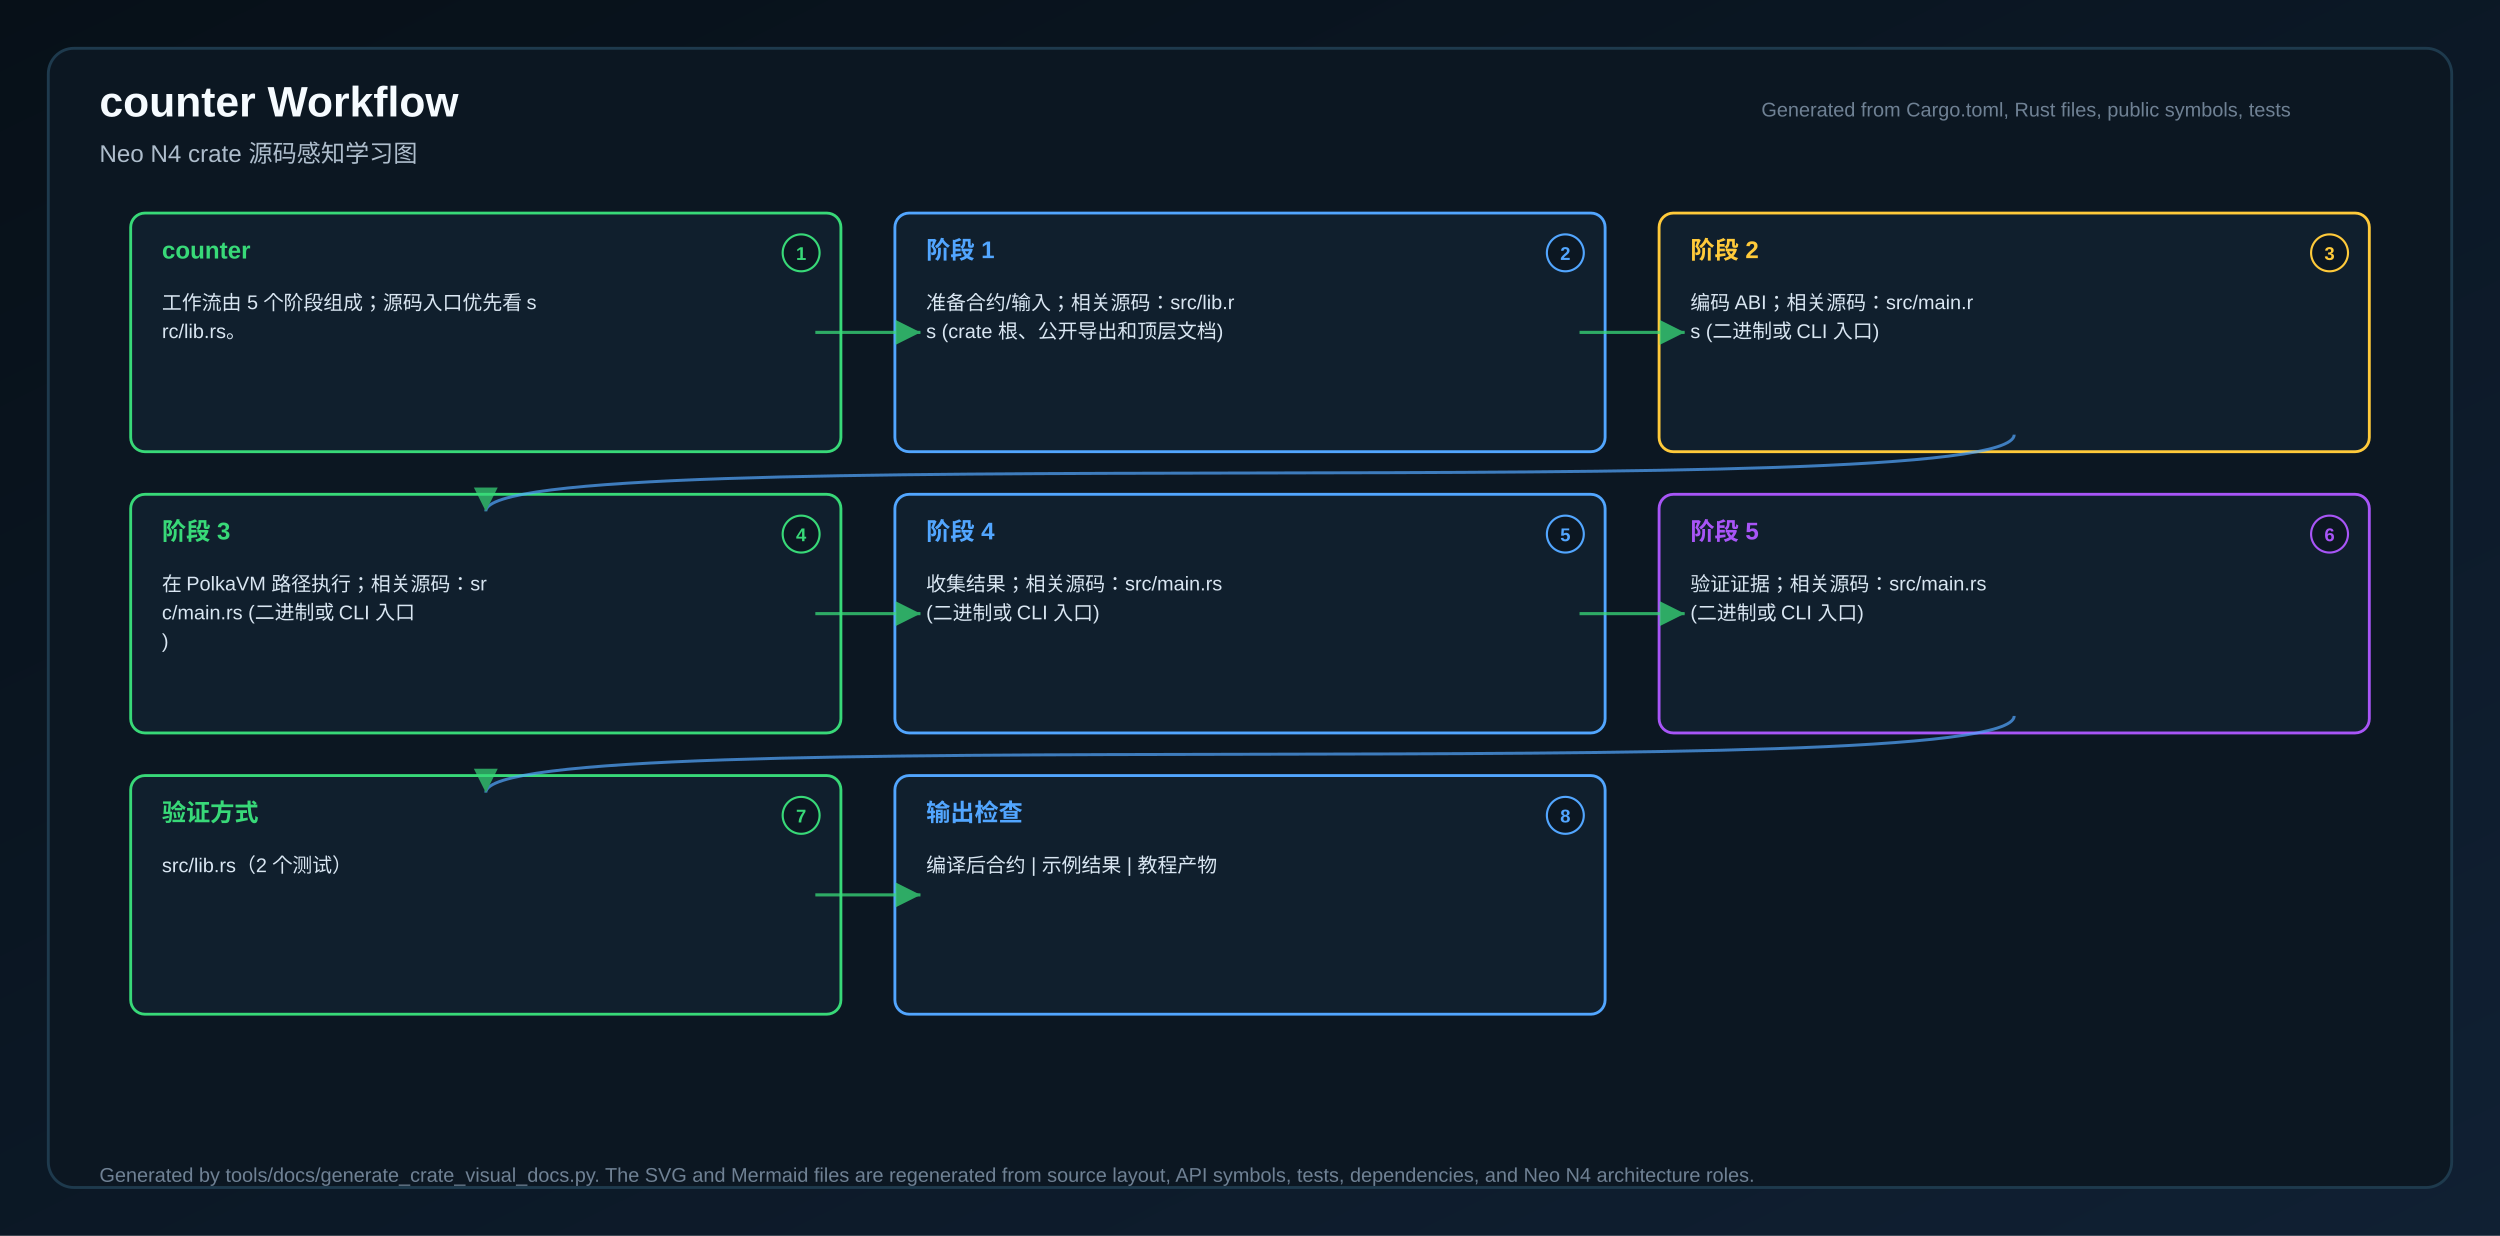
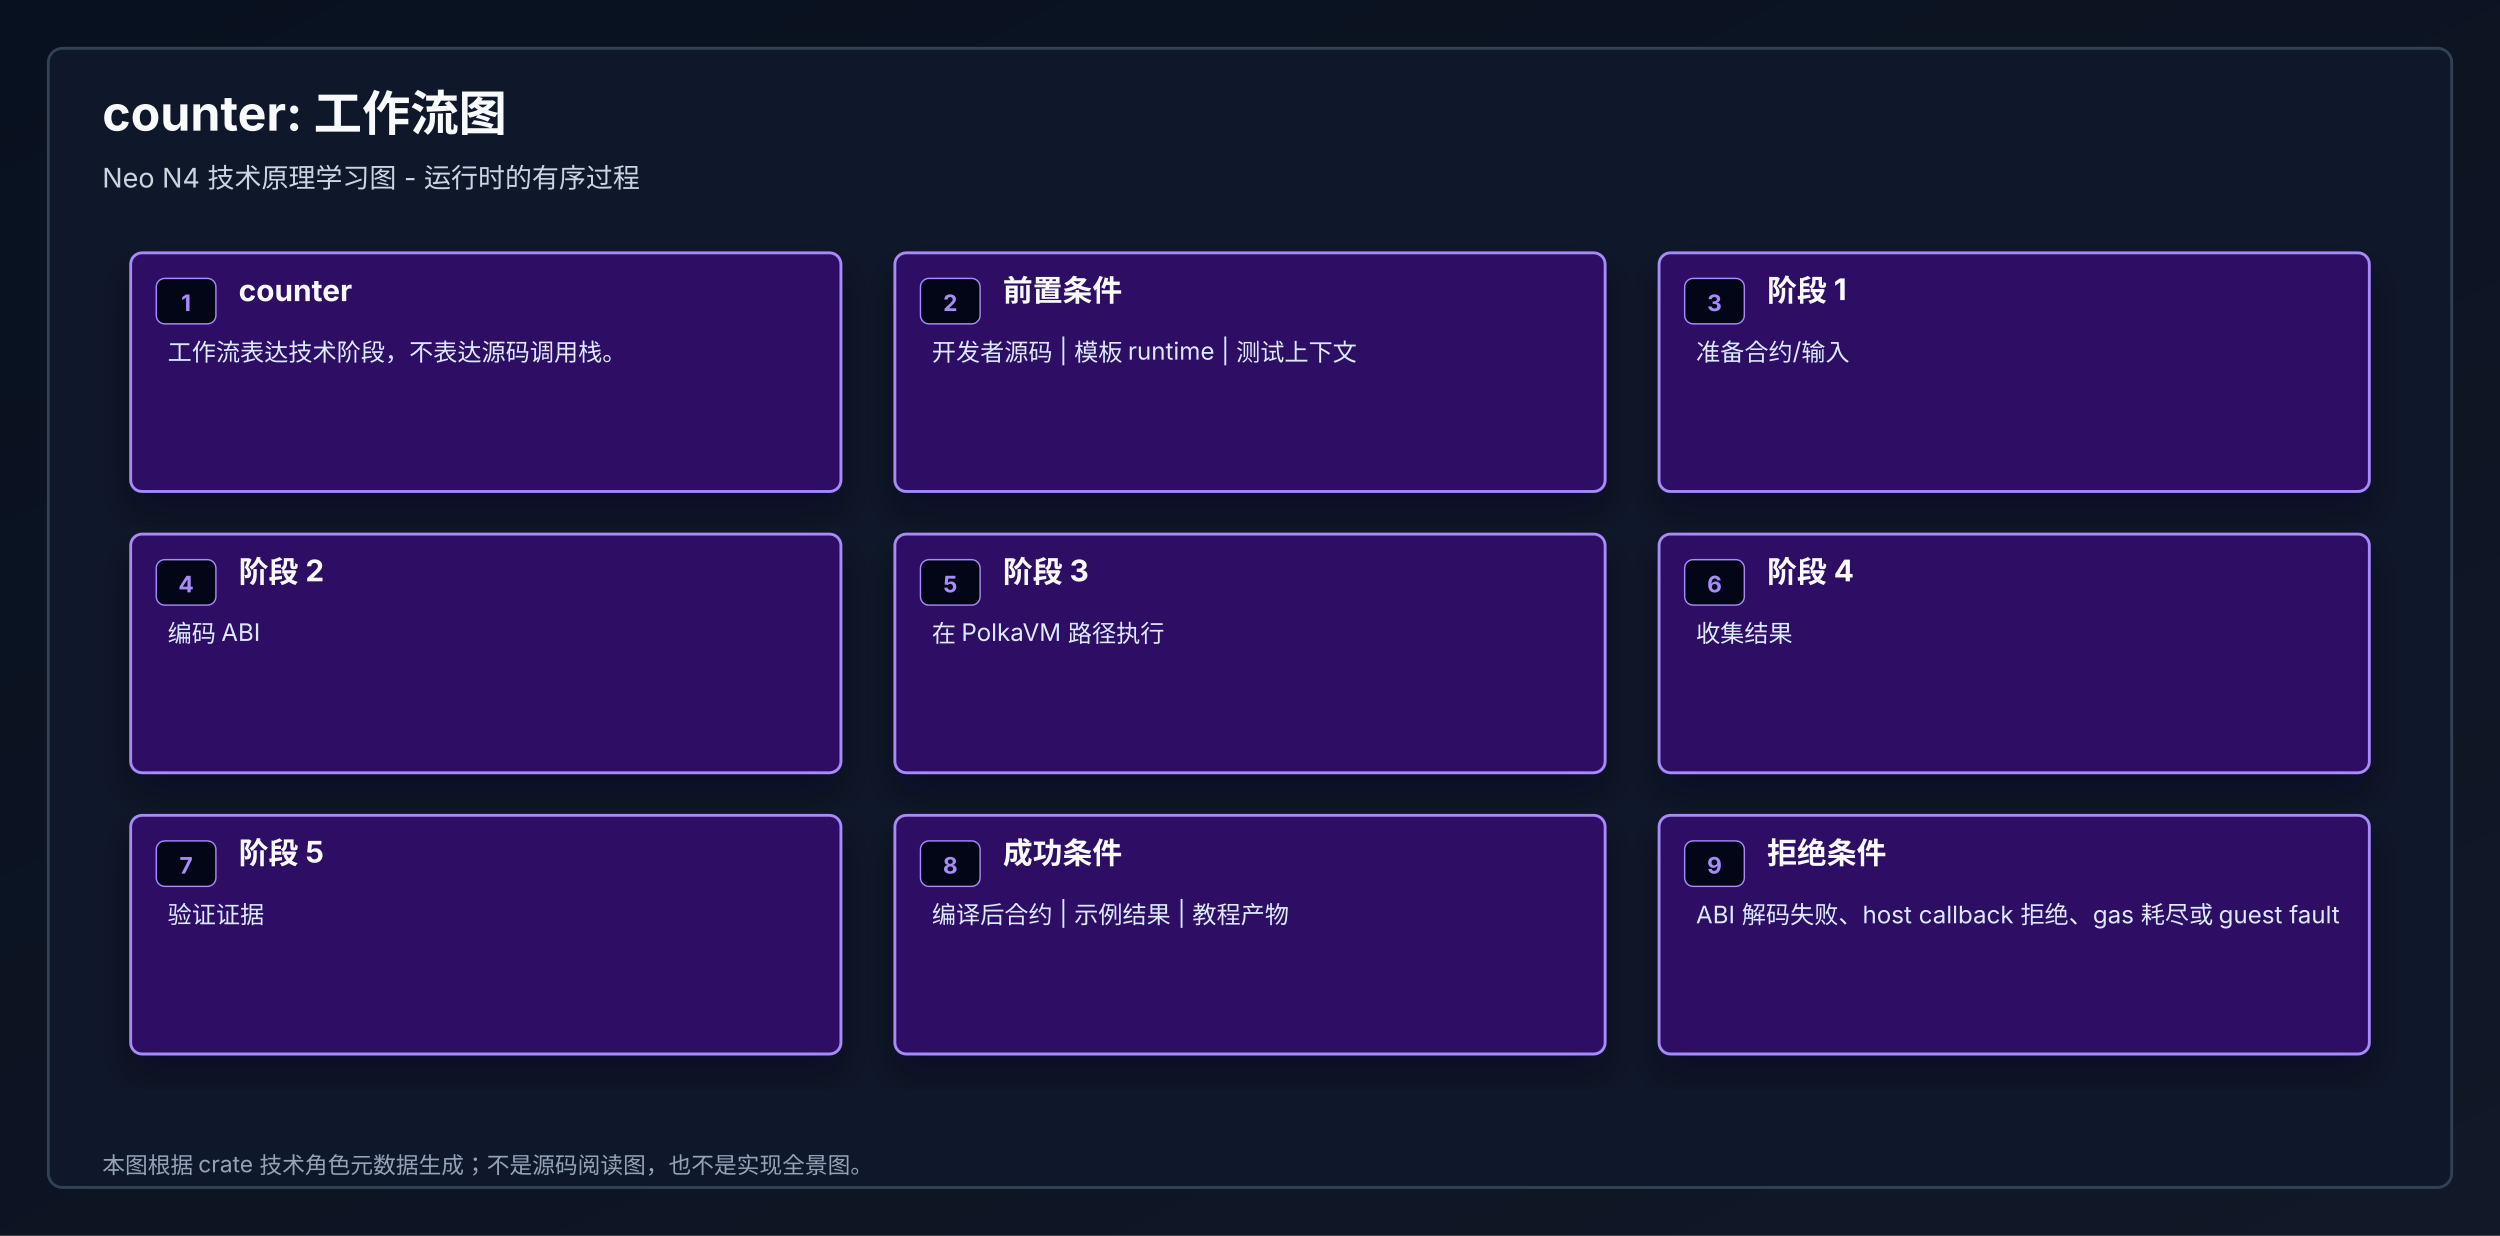
- <svg xmlns="http://www.w3.org/2000/svg" width="1760" height="870" viewBox="0 0 1760 870" role="img" aria-label="counter Workflow">
+ <svg xmlns="http://www.w3.org/2000/svg" width="1760" height="870" viewBox="0 0 1760 870" role="img" aria-label="counter 工作流图">
  <defs>
-     <linearGradient id="bg" x1="0" x2="1" y1="0" y2="1">
-       <stop offset="0" stop-color="#071018" />
-       <stop offset="1" stop-color="#102033" />
+     <linearGradient id="bg" x1="0" y1="0" x2="1" y2="1">
+       <stop offset="0%" stop-color="#08111f" />
+       <stop offset="100%" stop-color="#111827" />
    </linearGradient>
-     <marker id="arrow" markerWidth="12" markerHeight="12" refX="10" refY="6" orient="auto">
-       <path d="M2,2 L10,6 L2,10 Z" fill="#38d978" />
-     </marker>
+     <filter id="shadow" x="-15%" y="-15%" width="130%" height="130%">
+       <feDropShadow dx="0" dy="14" stdDeviation="12" flood-color="#020617" flood-opacity="0.42" />
+     </filter>
  </defs>
-   <rect x="0" y="0" width="1760" height="870" fill="url(#bg)" />
-   <rect x="34" y="34" width="1692" height="802" rx="18" fill="#0c1722" stroke="#1e3a4d" stroke-width="2" />
-   <text x="70" y="82" fill="#f6fbff" font-size="30" font-family="Segoe UI, Arial, sans-serif" font-weight="700">counter Workflow</text>
-   <text x="70" y="114" fill="#aebdcc" font-size="17" font-family="Segoe UI, Arial, sans-serif">Neo N4 crate 源码感知学习图</text>
-   <text x="1240" y="82" fill="#6f8194" font-size="14" font-family="Segoe UI, Arial, sans-serif">Generated from Cargo.toml, Rust files, public symbols, tests</text>
-   <rect x="92" y="150" width="500" height="168" rx="10" fill="#101f2d" stroke="#38d978" stroke-width="2" />
-   <circle cx="564" cy="178" r="13" fill="#0c1722" stroke="#38d978" stroke-width="1.5" />
-   <text x="564" y="183" text-anchor="middle" fill="#38d978" font-size="13" font-family="Segoe UI, Arial, sans-serif" font-weight="700">1</text>
-   <text x="114" y="182" fill="#38d978" font-size="17" font-family="Segoe UI, Arial, sans-serif" font-weight="700">counter</text>
-   <text x="114" y="218" fill="#d9e6f2" font-size="14" font-family="Segoe UI, Arial, sans-serif">工作流由 5 个阶段组成；源码入口优先看 s</text>
-   <text x="114" y="238" fill="#d9e6f2" font-size="14" font-family="Segoe UI, Arial, sans-serif">rc/lib.rs。</text>
-   <rect x="630" y="150" width="500" height="168" rx="10" fill="#101f2d" stroke="#52a6ff" stroke-width="2" />
-   <circle cx="1102" cy="178" r="13" fill="#0c1722" stroke="#52a6ff" stroke-width="1.5" />
-   <text x="1102" y="183" text-anchor="middle" fill="#52a6ff" font-size="13" font-family="Segoe UI, Arial, sans-serif" font-weight="700">2</text>
-   <text x="652" y="182" fill="#52a6ff" font-size="17" font-family="Segoe UI, Arial, sans-serif" font-weight="700">阶段 1</text>
-   <text x="652" y="218" fill="#d9e6f2" font-size="14" font-family="Segoe UI, Arial, sans-serif">准备合约/输入；相关源码：src/lib.r</text>
-   <text x="652" y="238" fill="#d9e6f2" font-size="14" font-family="Segoe UI, Arial, sans-serif">s (crate 根、公开导出和顶层文档)</text>
-   <rect x="1168" y="150" width="500" height="168" rx="10" fill="#101f2d" stroke="#ffca3a" stroke-width="2" />
-   <circle cx="1640" cy="178" r="13" fill="#0c1722" stroke="#ffca3a" stroke-width="1.5" />
-   <text x="1640" y="183" text-anchor="middle" fill="#ffca3a" font-size="13" font-family="Segoe UI, Arial, sans-serif" font-weight="700">3</text>
-   <text x="1190" y="182" fill="#ffca3a" font-size="17" font-family="Segoe UI, Arial, sans-serif" font-weight="700">阶段 2</text>
-   <text x="1190" y="218" fill="#d9e6f2" font-size="14" font-family="Segoe UI, Arial, sans-serif">编码 ABI；相关源码：src/main.r</text>
-   <text x="1190" y="238" fill="#d9e6f2" font-size="14" font-family="Segoe UI, Arial, sans-serif">s (二进制或 CLI 入口)</text>
-   <rect x="92" y="348" width="500" height="168" rx="10" fill="#101f2d" stroke="#38d978" stroke-width="2" />
-   <circle cx="564" cy="376" r="13" fill="#0c1722" stroke="#38d978" stroke-width="1.5" />
-   <text x="564" y="381" text-anchor="middle" fill="#38d978" font-size="13" font-family="Segoe UI, Arial, sans-serif" font-weight="700">4</text>
-   <text x="114" y="380" fill="#38d978" font-size="17" font-family="Segoe UI, Arial, sans-serif" font-weight="700">阶段 3</text>
-   <text x="114" y="416" fill="#d9e6f2" font-size="14" font-family="Segoe UI, Arial, sans-serif">在 PolkaVM 路径执行；相关源码：sr</text>
-   <text x="114" y="436" fill="#d9e6f2" font-size="14" font-family="Segoe UI, Arial, sans-serif">c/main.rs (二进制或 CLI 入口</text>
-   <text x="114" y="456" fill="#d9e6f2" font-size="14" font-family="Segoe UI, Arial, sans-serif">)</text>
-   <rect x="630" y="348" width="500" height="168" rx="10" fill="#101f2d" stroke="#52a6ff" stroke-width="2" />
-   <circle cx="1102" cy="376" r="13" fill="#0c1722" stroke="#52a6ff" stroke-width="1.5" />
-   <text x="1102" y="381" text-anchor="middle" fill="#52a6ff" font-size="13" font-family="Segoe UI, Arial, sans-serif" font-weight="700">5</text>
-   <text x="652" y="380" fill="#52a6ff" font-size="17" font-family="Segoe UI, Arial, sans-serif" font-weight="700">阶段 4</text>
-   <text x="652" y="416" fill="#d9e6f2" font-size="14" font-family="Segoe UI, Arial, sans-serif">收集结果；相关源码：src/main.rs </text>
-   <text x="652" y="436" fill="#d9e6f2" font-size="14" font-family="Segoe UI, Arial, sans-serif">(二进制或 CLI 入口)</text>
-   <rect x="1168" y="348" width="500" height="168" rx="10" fill="#101f2d" stroke="#a855f7" stroke-width="2" />
-   <circle cx="1640" cy="376" r="13" fill="#0c1722" stroke="#a855f7" stroke-width="1.5" />
-   <text x="1640" y="381" text-anchor="middle" fill="#a855f7" font-size="13" font-family="Segoe UI, Arial, sans-serif" font-weight="700">6</text>
-   <text x="1190" y="380" fill="#a855f7" font-size="17" font-family="Segoe UI, Arial, sans-serif" font-weight="700">阶段 5</text>
-   <text x="1190" y="416" fill="#d9e6f2" font-size="14" font-family="Segoe UI, Arial, sans-serif">验证证据；相关源码：src/main.rs </text>
-   <text x="1190" y="436" fill="#d9e6f2" font-size="14" font-family="Segoe UI, Arial, sans-serif">(二进制或 CLI 入口)</text>
-   <rect x="92" y="546" width="500" height="168" rx="10" fill="#101f2d" stroke="#38d978" stroke-width="2" />
-   <circle cx="564" cy="574" r="13" fill="#0c1722" stroke="#38d978" stroke-width="1.5" />
-   <text x="564" y="579" text-anchor="middle" fill="#38d978" font-size="13" font-family="Segoe UI, Arial, sans-serif" font-weight="700">7</text>
-   <text x="114" y="578" fill="#38d978" font-size="17" font-family="Segoe UI, Arial, sans-serif" font-weight="700">验证方式</text>
-   <text x="114" y="614" fill="#d9e6f2" font-size="14" font-family="Segoe UI, Arial, sans-serif">src/lib.rs（2 个测试）</text>
-   <rect x="630" y="546" width="500" height="168" rx="10" fill="#101f2d" stroke="#52a6ff" stroke-width="2" />
-   <circle cx="1102" cy="574" r="13" fill="#0c1722" stroke="#52a6ff" stroke-width="1.5" />
-   <text x="1102" y="579" text-anchor="middle" fill="#52a6ff" font-size="13" font-family="Segoe UI, Arial, sans-serif" font-weight="700">8</text>
-   <text x="652" y="578" fill="#52a6ff" font-size="17" font-family="Segoe UI, Arial, sans-serif" font-weight="700">输出检查</text>
-   <text x="652" y="614" fill="#d9e6f2" font-size="14" font-family="Segoe UI, Arial, sans-serif">编译后合约 | 示例结果 | 教程产物</text>
-   <line x1="574" y1="234" x2="648" y2="234" stroke="#38d978" stroke-width="2.2" marker-end="url(#arrow)" opacity="0.75" />
-   <line x1="1112" y1="234" x2="1186" y2="234" stroke="#38d978" stroke-width="2.2" marker-end="url(#arrow)" opacity="0.75" />
-   <line x1="574" y1="432" x2="648" y2="432" stroke="#38d978" stroke-width="2.2" marker-end="url(#arrow)" opacity="0.75" />
-   <line x1="1112" y1="432" x2="1186" y2="432" stroke="#38d978" stroke-width="2.2" marker-end="url(#arrow)" opacity="0.75" />
-   <line x1="574" y1="630" x2="648" y2="630" stroke="#38d978" stroke-width="2.2" marker-end="url(#arrow)" opacity="0.75" />
-   <path d="M1418 306 C1418 358, 342 308, 342 360" stroke="#52a6ff" stroke-width="2.1" fill="none" marker-end="url(#arrow)" opacity="0.7" />
-   <path d="M1418 504 C1418 556, 342 506, 342 558" stroke="#52a6ff" stroke-width="2.1" fill="none" marker-end="url(#arrow)" opacity="0.7" />
-   <text x="70" y="832" fill="#6f8194" font-size="14" font-family="Segoe UI, Arial, sans-serif">Generated by tools/docs/generate_crate_visual_docs.py. The SVG and Mermaid files are regenerated from source layout, API symbols, tests, dependencies, and Neo N4 architecture roles.</text>
+   <rect width="1760" height="100%" fill="url(#bg)" />
+   <rect x="34" y="34" width="1692" height="802" rx="10" fill="#0f172a" stroke="#334155" stroke-width="2" />
+   <text x="72" y="92" fill="#f8fafc" font-family="Inter,Segoe UI,Arial,sans-serif" font-size="34" font-weight="700">counter: 工作流图</text>
+   <text x="72" y="132" fill="#cbd5e1" font-family="Inter,Segoe UI,Arial,sans-serif" font-size="19">Neo N4 技术原理学习图 - 运行时的有序过程</text>
+   <rect x="92" y="178" width="500" height="168" rx="8" fill="#2e1065" stroke="#a78bfa" stroke-width="2" filter="url(#shadow)" />
+   <rect x="110" y="196" width="42" height="32" rx="6" fill="#020617" stroke="#a78bfa" stroke-width="1" />
+   <text x="131" y="219" text-anchor="middle" fill="#a78bfa" font-family="Inter,Segoe UI,Arial,sans-serif" font-size="16" font-weight="700">1</text>
+   <text x="168" y="212" fill="#f8fafc" font-family="Inter,Segoe UI,Arial,sans-serif" font-size="21" font-weight="700">counter</text>
+   <text x="118" y="254" fill="#dbeafe" font-family="Inter,Segoe UI,Arial,sans-serif" font-size="17">工作流表达技术阶段，不表达源码调用栈。</text>
+   <rect x="630" y="178" width="500" height="168" rx="8" fill="#2e1065" stroke="#a78bfa" stroke-width="2" filter="url(#shadow)" />
+   <rect x="648" y="196" width="42" height="32" rx="6" fill="#020617" stroke="#a78bfa" stroke-width="1" />
+   <text x="669" y="219" text-anchor="middle" fill="#a78bfa" font-family="Inter,Segoe UI,Arial,sans-serif" font-size="16" font-weight="700">2</text>
+   <text x="706" y="212" fill="#f8fafc" font-family="Inter,Segoe UI,Arial,sans-serif" font-size="21" font-weight="700">前置条件</text>
+   <text x="656" y="254" fill="#dbeafe" font-family="Inter,Segoe UI,Arial,sans-serif" font-size="17">开发者源码 | 模板 runtime | 测试上下文</text>
+   <rect x="1168" y="178" width="500" height="168" rx="8" fill="#2e1065" stroke="#a78bfa" stroke-width="2" filter="url(#shadow)" />
+   <rect x="1186" y="196" width="42" height="32" rx="6" fill="#020617" stroke="#a78bfa" stroke-width="1" />
+   <text x="1207" y="219" text-anchor="middle" fill="#a78bfa" font-family="Inter,Segoe UI,Arial,sans-serif" font-size="16" font-weight="700">3</text>
+   <text x="1244" y="212" fill="#f8fafc" font-family="Inter,Segoe UI,Arial,sans-serif" font-size="21" font-weight="700">阶段 1</text>
+   <text x="1194" y="254" fill="#dbeafe" font-family="Inter,Segoe UI,Arial,sans-serif" font-size="17">准备合约/输入</text>
+   <rect x="92" y="376" width="500" height="168" rx="8" fill="#2e1065" stroke="#a78bfa" stroke-width="2" filter="url(#shadow)" />
+   <rect x="110" y="394" width="42" height="32" rx="6" fill="#020617" stroke="#a78bfa" stroke-width="1" />
+   <text x="131" y="417" text-anchor="middle" fill="#a78bfa" font-family="Inter,Segoe UI,Arial,sans-serif" font-size="16" font-weight="700">4</text>
+   <text x="168" y="410" fill="#f8fafc" font-family="Inter,Segoe UI,Arial,sans-serif" font-size="21" font-weight="700">阶段 2</text>
+   <text x="118" y="452" fill="#dbeafe" font-family="Inter,Segoe UI,Arial,sans-serif" font-size="17">编码 ABI</text>
+   <rect x="630" y="376" width="500" height="168" rx="8" fill="#2e1065" stroke="#a78bfa" stroke-width="2" filter="url(#shadow)" />
+   <rect x="648" y="394" width="42" height="32" rx="6" fill="#020617" stroke="#a78bfa" stroke-width="1" />
+   <text x="669" y="417" text-anchor="middle" fill="#a78bfa" font-family="Inter,Segoe UI,Arial,sans-serif" font-size="16" font-weight="700">5</text>
+   <text x="706" y="410" fill="#f8fafc" font-family="Inter,Segoe UI,Arial,sans-serif" font-size="21" font-weight="700">阶段 3</text>
+   <text x="656" y="452" fill="#dbeafe" font-family="Inter,Segoe UI,Arial,sans-serif" font-size="17">在 PolkaVM 路径执行</text>
+   <rect x="1168" y="376" width="500" height="168" rx="8" fill="#2e1065" stroke="#a78bfa" stroke-width="2" filter="url(#shadow)" />
+   <rect x="1186" y="394" width="42" height="32" rx="6" fill="#020617" stroke="#a78bfa" stroke-width="1" />
+   <text x="1207" y="417" text-anchor="middle" fill="#a78bfa" font-family="Inter,Segoe UI,Arial,sans-serif" font-size="16" font-weight="700">6</text>
+   <text x="1244" y="410" fill="#f8fafc" font-family="Inter,Segoe UI,Arial,sans-serif" font-size="21" font-weight="700">阶段 4</text>
+   <text x="1194" y="452" fill="#dbeafe" font-family="Inter,Segoe UI,Arial,sans-serif" font-size="17">收集结果</text>
+   <rect x="92" y="574" width="500" height="168" rx="8" fill="#2e1065" stroke="#a78bfa" stroke-width="2" filter="url(#shadow)" />
+   <rect x="110" y="592" width="42" height="32" rx="6" fill="#020617" stroke="#a78bfa" stroke-width="1" />
+   <text x="131" y="615" text-anchor="middle" fill="#a78bfa" font-family="Inter,Segoe UI,Arial,sans-serif" font-size="16" font-weight="700">7</text>
+   <text x="168" y="608" fill="#f8fafc" font-family="Inter,Segoe UI,Arial,sans-serif" font-size="21" font-weight="700">阶段 5</text>
+   <text x="118" y="650" fill="#dbeafe" font-family="Inter,Segoe UI,Arial,sans-serif" font-size="17">验证证据</text>
+   <rect x="630" y="574" width="500" height="168" rx="8" fill="#2e1065" stroke="#a78bfa" stroke-width="2" filter="url(#shadow)" />
+   <rect x="648" y="592" width="42" height="32" rx="6" fill="#020617" stroke="#a78bfa" stroke-width="1" />
+   <text x="669" y="615" text-anchor="middle" fill="#a78bfa" font-family="Inter,Segoe UI,Arial,sans-serif" font-size="16" font-weight="700">8</text>
+   <text x="706" y="608" fill="#f8fafc" font-family="Inter,Segoe UI,Arial,sans-serif" font-size="21" font-weight="700">成功条件</text>
+   <text x="656" y="650" fill="#dbeafe" font-family="Inter,Segoe UI,Arial,sans-serif" font-size="17">编译后合约 | 示例结果 | 教程产物</text>
+   <rect x="1168" y="574" width="500" height="168" rx="8" fill="#2e1065" stroke="#a78bfa" stroke-width="2" filter="url(#shadow)" />
+   <rect x="1186" y="592" width="42" height="32" rx="6" fill="#020617" stroke="#a78bfa" stroke-width="1" />
+   <text x="1207" y="615" text-anchor="middle" fill="#a78bfa" font-family="Inter,Segoe UI,Arial,sans-serif" font-size="16" font-weight="700">9</text>
+   <text x="1244" y="608" fill="#f8fafc" font-family="Inter,Segoe UI,Arial,sans-serif" font-size="21" font-weight="700">拒绝条件</text>
+   <text x="1194" y="650" fill="#dbeafe" font-family="Inter,Segoe UI,Arial,sans-serif" font-size="17">ABI 解码失败、host callback 拒绝、gas 耗尽或 guest fault</text>
+   <text x="72" y="826" fill="#94a3b8" font-family="Inter,Segoe UI,Arial,sans-serif" font-size="16">本图根据 crate 技术角色元数据生成；不是源码阅读图，也不是实现全景图。</text>
</svg>
